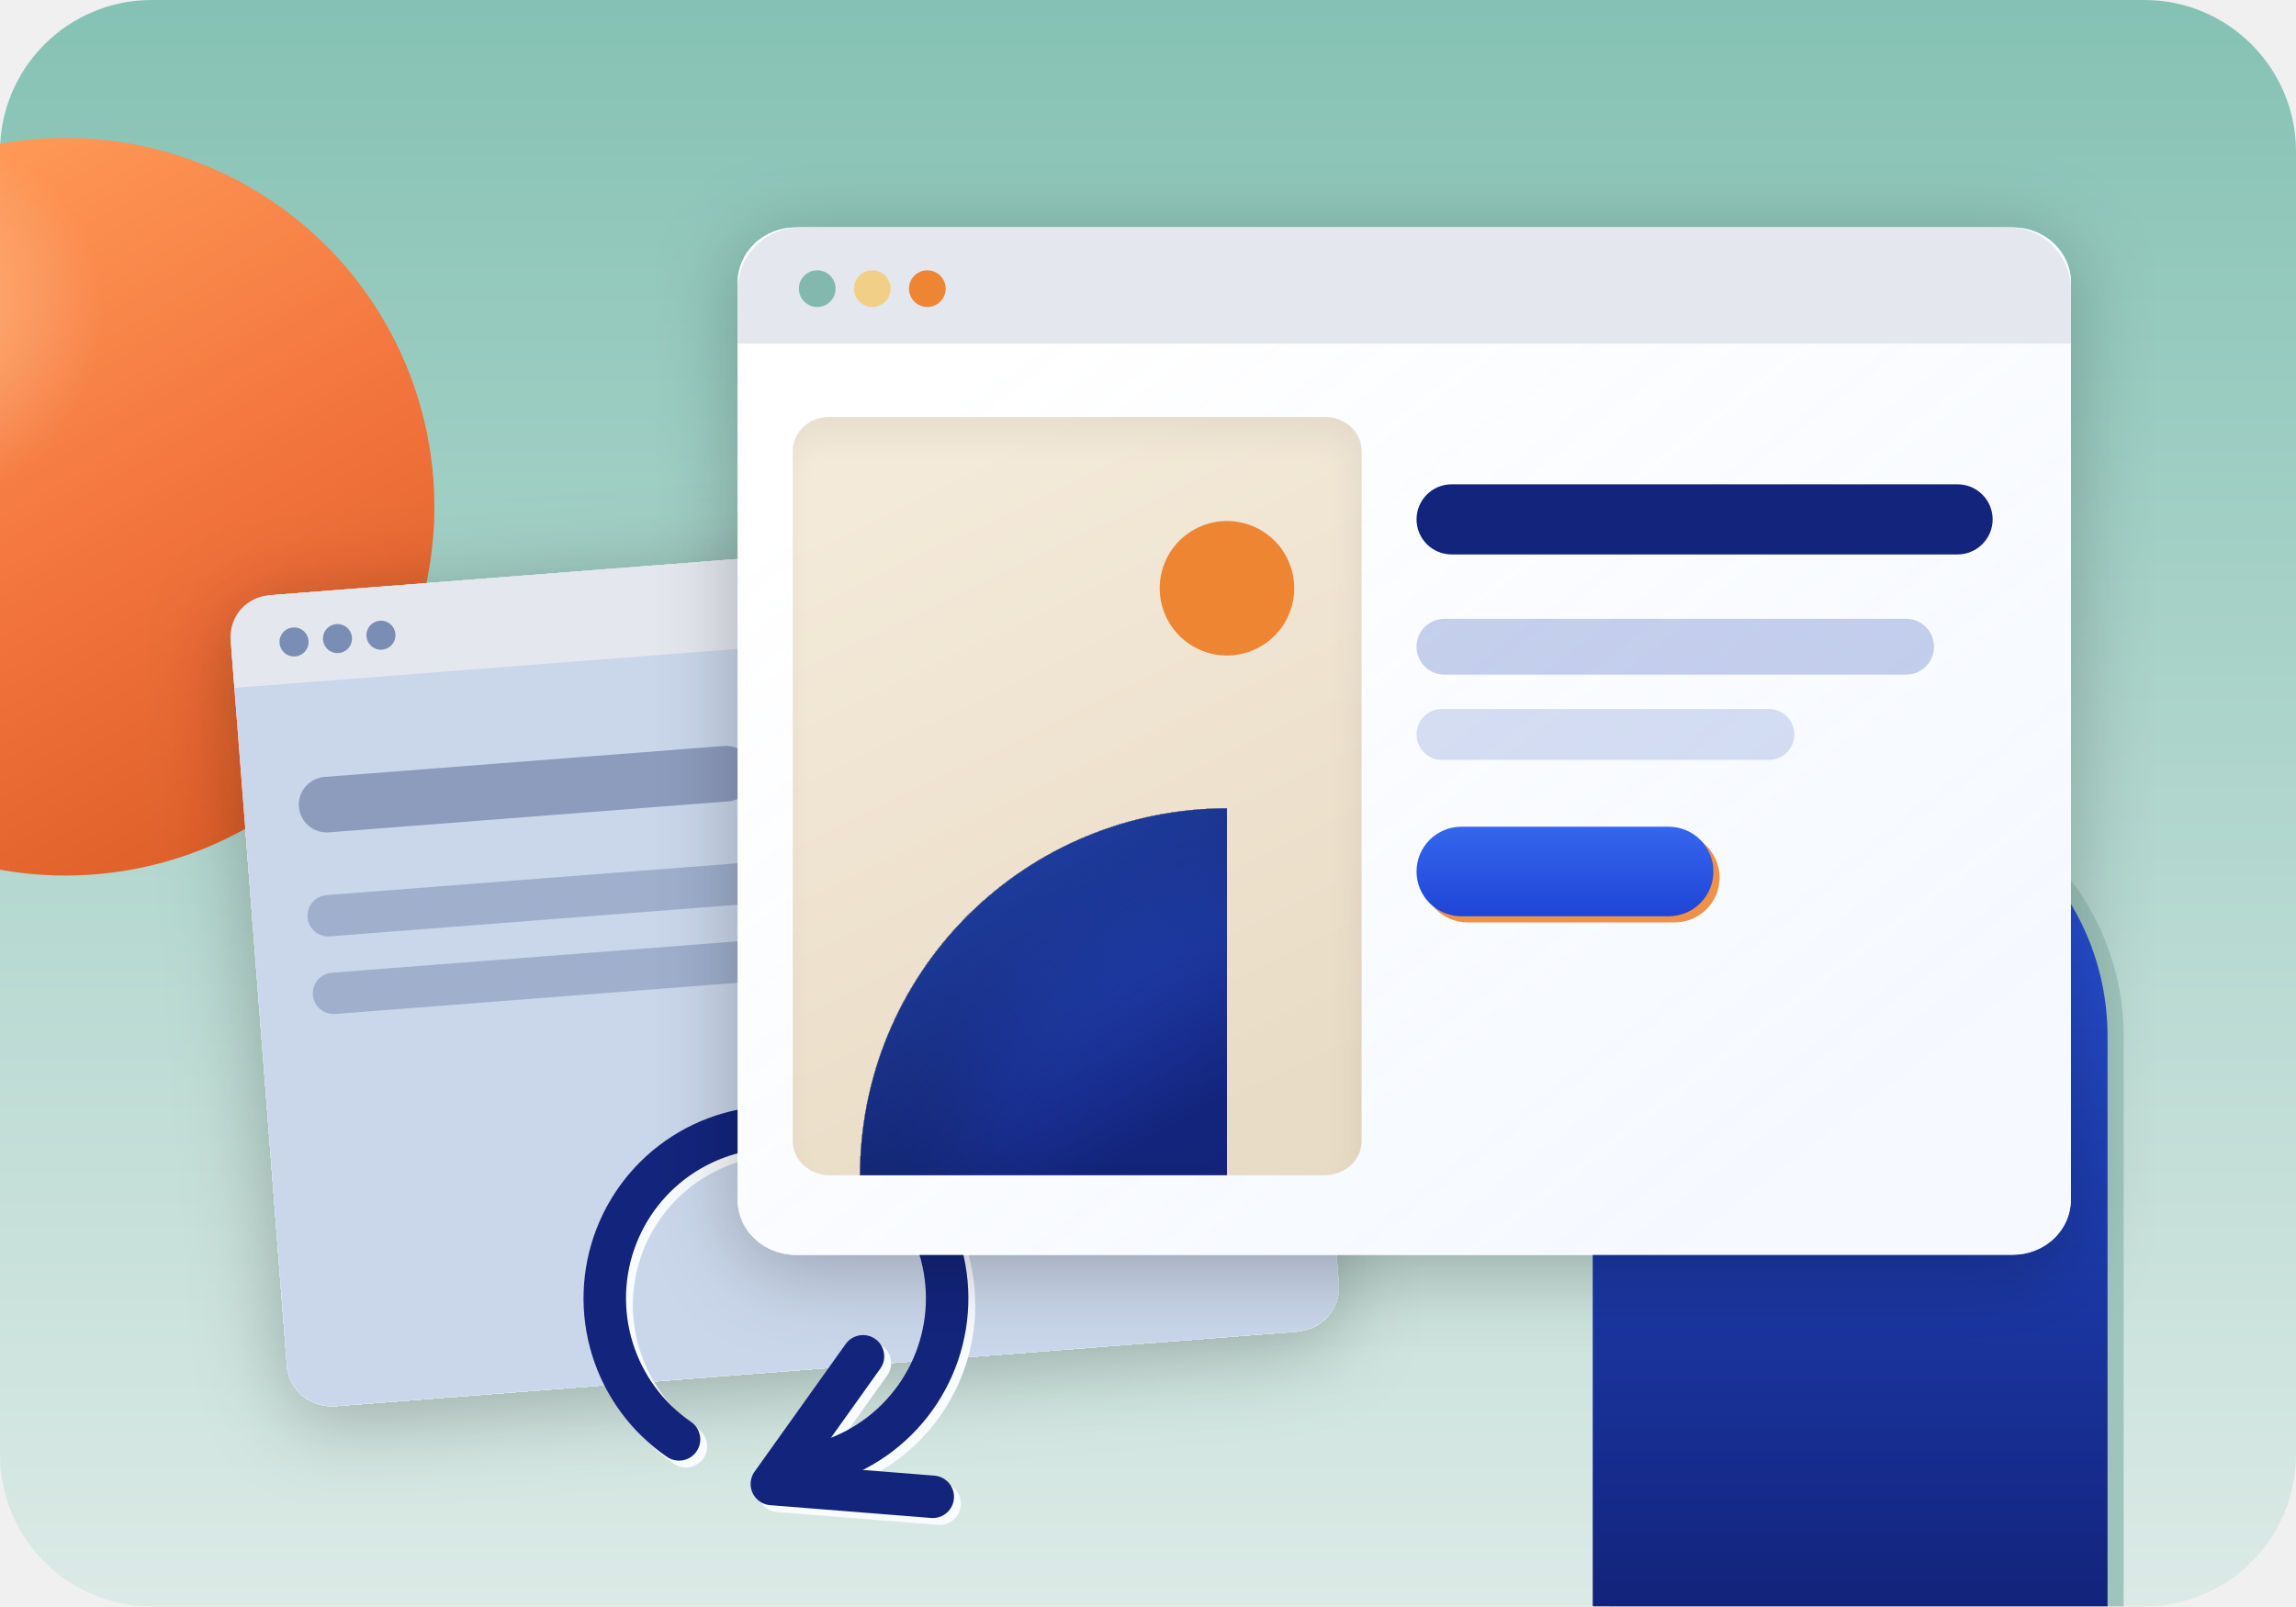
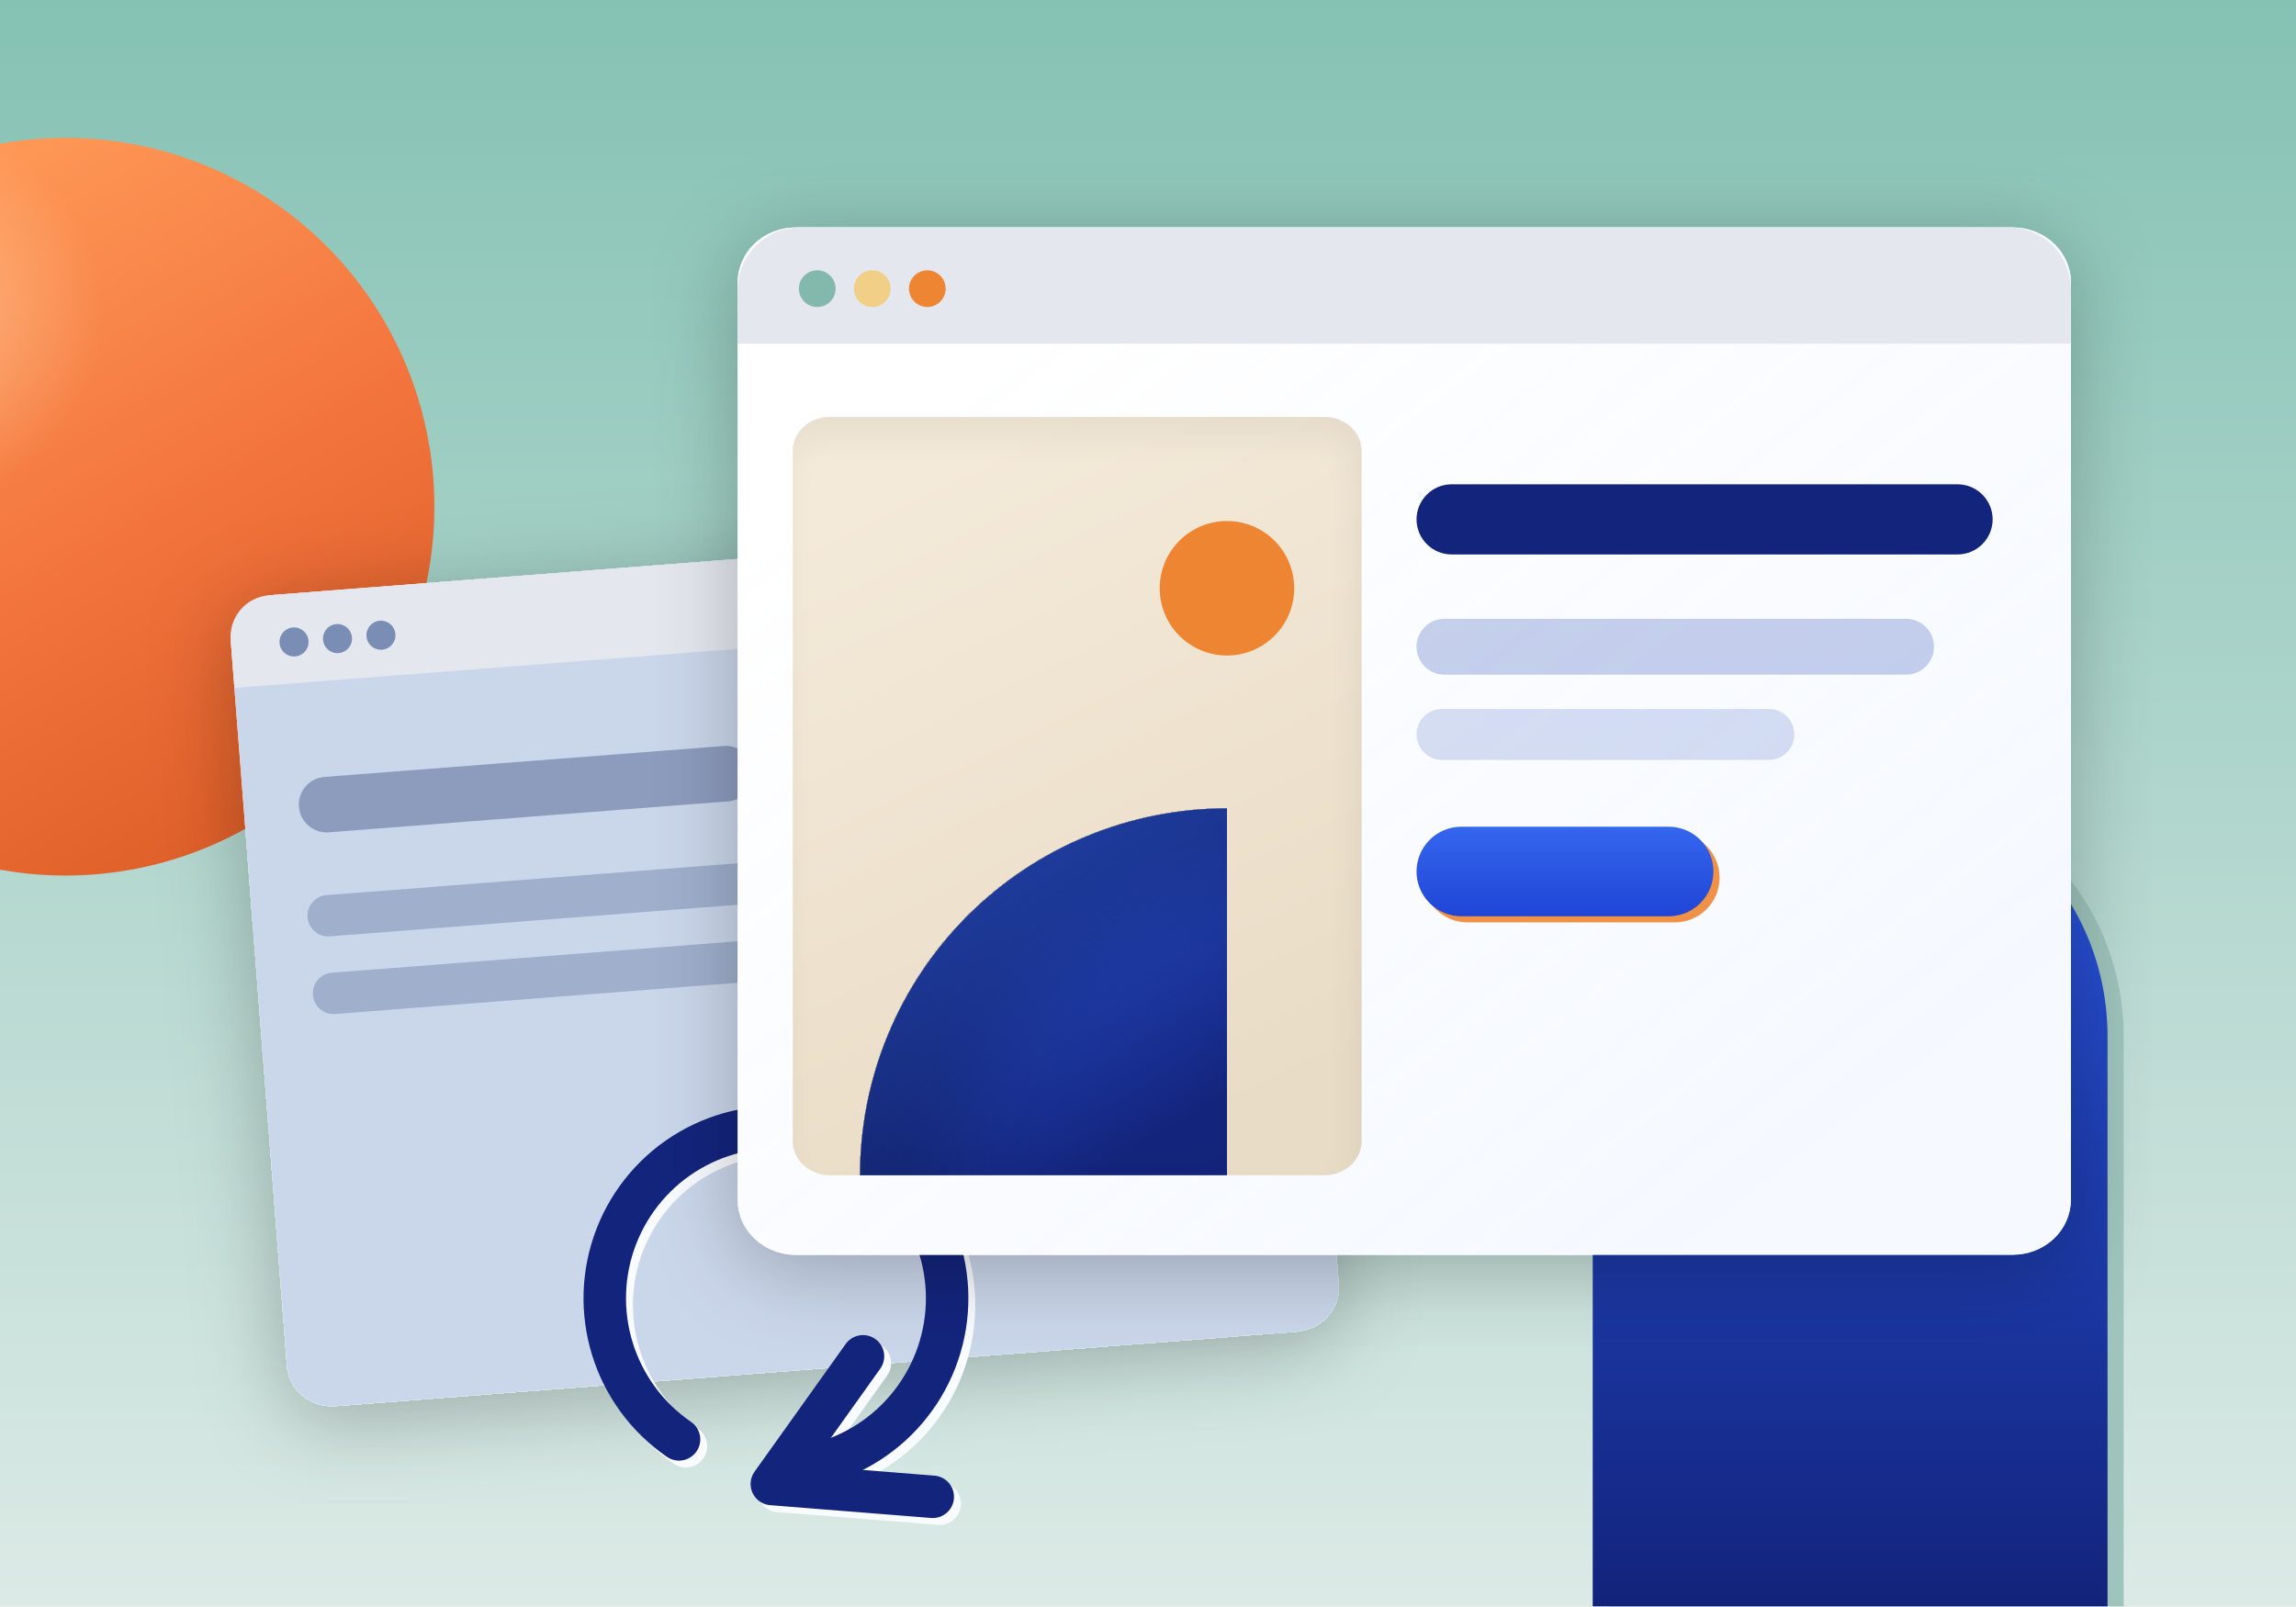
<svg class="art-svg" viewBox="0 0 333 233" fill="none" preserveAspectRatio="xMidYMid slice" aria-hidden="true" focusable="false">
  <defs>
    <filter id="filter0_d_256_849" x="21.471" y="65.49" width="184.719" height="152.482" filterUnits="userSpaceOnUse" color-interpolation-filters="sRGB">
      <feFlood flood-opacity="0" result="BackgroundImageFix" />
      <feColorMatrix in="SourceAlpha" type="matrix" values="0 0 0 0 0 0 0 0 0 0 0 0 0 0 0 0 0 0 127 0" result="hardAlpha" />
      <feOffset dy="2" />
      <feGaussianBlur stdDeviation="6" />
      <feComposite in2="hardAlpha" operator="out" />
      <feColorMatrix type="matrix" values="0 0 0 0 0 0 0 0 0 0 0 0 0 0 0 0 0 0 0.25 0" />
      <feBlend mode="normal" in2="BackgroundImageFix" result="effect1_dropShadow_256_849" />
      <feBlend mode="normal" in="SourceGraphic" in2="effect1_dropShadow_256_849" result="shape" />
    </filter>
    <filter id="filter1_d_256_849" x="95" y="23" width="217.346" height="173" filterUnits="userSpaceOnUse" color-interpolation-filters="sRGB">
      <feFlood flood-opacity="0" result="BackgroundImageFix" />
      <feColorMatrix in="SourceAlpha" type="matrix" values="0 0 0 0 0 0 0 0 0 0 0 0 0 0 0 0 0 0 127 0" result="hardAlpha" />
      <feOffset dy="2" />
      <feGaussianBlur stdDeviation="6" />
      <feComposite in2="hardAlpha" operator="out" />
      <feColorMatrix type="matrix" values="0 0 0 0 0 0 0 0 0 0 0 0 0 0 0 0 0 0 0.25 0" />
      <feBlend mode="normal" in2="BackgroundImageFix" result="effect1_dropShadow_256_849" />
      <feBlend mode="normal" in="SourceGraphic" in2="effect1_dropShadow_256_849" result="shape" />
    </filter>
    <filter id="filter2_i_256_849" x="113.982" y="60.494" width="83.482" height="112.977" filterUnits="userSpaceOnUse" color-interpolation-filters="sRGB">
      <feFlood flood-opacity="0" result="BackgroundImageFix" />
      <feBlend mode="normal" in="SourceGraphic" in2="BackgroundImageFix" result="shape" />
      <feColorMatrix in="SourceAlpha" type="matrix" values="0 0 0 0 0 0 0 0 0 0 0 0 0 0 0 0 0 0 127 0" result="hardAlpha" />
      <feOffset dx="-1" dy="3" />
      <feGaussianBlur stdDeviation="2" />
      <feComposite in2="hardAlpha" operator="arithmetic" k2="-1" k3="1" />
      <feColorMatrix type="matrix" values="0 0 0 0 0 0 0 0 0 0 0 0 0 0 0 0 0 0 0.05 0" />
      <feBlend mode="normal" in2="shape" result="effect1_innerShadow_256_849" />
    </filter>
    <filter id="filter3_i_256_849" x="124.738" y="117.256" width="65.215" height="63.215" filterUnits="userSpaceOnUse" color-interpolation-filters="sRGB">
      <feFlood flood-opacity="0" result="BackgroundImageFix" />
      <feBlend mode="normal" in="SourceGraphic" in2="BackgroundImageFix" result="shape" />
      <feColorMatrix in="SourceAlpha" type="matrix" values="0 0 0 0 0 0 0 0 0 0 0 0 0 0 0 0 0 0 127 0" result="hardAlpha" />
      <feOffset dx="12" dy="10" />
      <feGaussianBlur stdDeviation="7.25" />
      <feComposite in2="hardAlpha" operator="arithmetic" k2="-1" k3="1" />
      <feColorMatrix type="matrix" values="0 0 0 0 0 0 0 0 0 0 0 0 0 0 0 0 0 0 0.25 0" />
      <feBlend mode="normal" in2="shape" result="effect1_innerShadow_256_849" />
    </filter>
    <linearGradient id="paint0_linear_256_849" x1="166.5" y1="0" x2="166.5" y2="233" gradientUnits="userSpaceOnUse">
      <stop stop-color="#85C2B4" />
      <stop offset="1" stop-color="#DCEAE6" />
    </linearGradient>
    <linearGradient id="paint1_linear_256_849" x1="-17.25" y1="27.49" x2="36.25" y2="119.51" gradientUnits="userSpaceOnUse">
      <stop stop-color="#FF9A58" />
      <stop offset="0.6" stop-color="#F2733C" />
      <stop offset="1" stop-color="#E0602A" />
    </linearGradient>
    <radialGradient id="paint2_radial_256_849" cx="0" cy="0" r="1" gradientUnits="userSpaceOnUse" gradientTransform="translate(-11.9 45.68) scale(64.2)">
      <stop stop-color="#FFD6AA" stop-opacity="0.55" />
      <stop offset="0.42" stop-color="#FFD6AA" stop-opacity="0" />
    </radialGradient>
    <linearGradient id="paint3_linear_256_849" x1="268.333" y1="113" x2="268.333" y2="233" gradientUnits="userSpaceOnUse">
      <stop stop-color="#2A57E4" />
      <stop offset="1" stop-color="#12237B" />
    </linearGradient>
    <linearGradient id="paint4_linear_256_849" x1="136.002" y1="55.35" x2="236.859" y2="186.225" gradientUnits="userSpaceOnUse">
      <stop stop-color="white" stop-opacity="0.97" />
      <stop offset="1" stop-color="#F4F8FF" stop-opacity="0.9" />
    </linearGradient>
    <linearGradient id="paint5_linear_256_849" x1="142.202" y1="63.793" x2="187.942" y2="158.637" gradientUnits="userSpaceOnUse">
      <stop stop-color="#F4EAD9" />
      <stop offset="1" stop-color="#E9DCC6" />
    </linearGradient>
    <linearGradient id="paint6_linear_256_849" x1="138.042" y1="120.981" x2="164.649" y2="166.745" gradientUnits="userSpaceOnUse">
      <stop stop-color="#2C58E0" />
      <stop offset="1" stop-color="#13247C" />
    </linearGradient>
    <linearGradient id="paint7_linear_256_849" x1="226.977" y1="119.916" x2="226.977" y2="132.909" gradientUnits="userSpaceOnUse">
      <stop stop-color="#3566EE" />
      <stop offset="1" stop-color="#1F45D6" />
    </linearGradient>
  </defs>
  <g class="l-bg">
-     <rect width="333" height="233" rx="22" fill="url(#paint0_linear_256_849)" />
+     <rect width="333" height="233" fill="url(#paint0_linear_256_849)" />
  </g>
  <g class="l-shape">
    <path d="M9.495 20C16.521 19.999 23.478 21.381 29.97 24.07C36.461 26.758 42.36 30.698 47.328 35.666C52.297 40.634 56.238 46.532 58.927 53.024C61.616 59.516 63 66.473 63 73.5C63 80.527 61.616 87.484 58.927 93.976C56.238 100.467 52.297 106.366 47.328 111.334C42.36 116.302 36.461 120.242 29.97 122.93C23.478 125.618 16.521 127.001 9.495 127C-4.693 127 -18.299 121.363 -28.332 111.33C-38.364 101.297 -44 87.689 -44 73.5C-44 59.311 -38.364 45.703 -28.332 35.67C-18.299 25.637 -4.693 20 9.495 20Z" fill="url(#paint1_linear_256_849)" />
    <path d="M9.495 20C16.521 19.999 23.478 21.381 29.97 24.07C36.461 26.758 42.36 30.698 47.328 35.666C52.297 40.634 56.238 46.532 58.927 53.024C61.616 59.516 63 66.473 63 73.5C63 80.527 61.616 87.484 58.927 93.976C56.238 100.467 52.297 106.366 47.328 111.334C42.36 116.302 36.461 120.242 29.97 122.93C23.478 125.618 16.521 127.001 9.495 127C-4.693 127 -18.299 121.363 -28.332 111.33C-38.364 101.297 -44 87.689 -44 73.5C-44 59.311 -38.364 45.703 -28.332 35.67C-18.299 25.637 -4.693 20 9.495 20Z" fill="url(#paint2_radial_256_849)" />
  </g>
  <g class="l-win">
    <g filter="url(#filter0_d_256_849)">
      <path d="M39.622 86.305L178.913 75.512C180.67 75.375 182.407 75.908 183.741 76.993C185.076 78.078 185.899 79.626 186.031 81.296L194.171 186.339C194.3 188.012 193.726 189.67 192.574 190.949C191.423 192.228 189.788 193.023 188.03 193.159L48.738 203.953C46.981 204.087 45.245 203.552 43.912 202.466C42.579 201.38 41.757 199.831 41.628 198.16L33.488 93.117C33.361 91.447 33.935 89.792 35.085 88.515C36.235 87.238 37.867 86.443 39.622 86.305Z" fill="white" />
    </g>
    <path d="M39.622 86.305L178.913 75.512C180.67 75.375 182.407 75.908 183.741 76.993C185.076 78.078 185.899 79.626 186.031 81.296L194.171 186.339C194.235 187.168 194.127 188.001 193.853 188.792C193.579 189.583 193.145 190.315 192.574 190.949C192.004 191.582 191.309 192.103 190.53 192.482C189.75 192.862 188.9 193.091 188.03 193.159L48.738 203.953C46.981 204.087 45.245 203.552 43.912 202.466C42.579 201.38 41.757 199.831 41.628 198.16L33.488 93.117C33.361 91.447 33.935 89.792 35.085 88.515C36.235 87.238 37.867 86.443 39.622 86.305Z" fill="#CAD6EA" />
    <path d="M33.464 92.8C33.208 89.497 35.678 86.611 38.982 86.355L179.561 75.461C182.864 75.205 185.75 77.676 186.006 80.98L186.547 87.959L34.004 99.779L33.464 92.8Z" fill="#E4E7EE" />
    <path d="M55.093 90.037C54.534 90.081 54.016 90.344 53.652 90.768C53.288 91.193 53.107 91.744 53.151 92.301C53.194 92.859 53.457 93.376 53.882 93.739C54.307 94.103 54.86 94.282 55.418 94.239C55.975 94.194 56.491 93.93 56.853 93.506C57.216 93.082 57.395 92.532 57.352 91.976C57.309 91.42 57.047 90.904 56.624 90.541C56.2 90.177 55.65 89.996 55.093 90.037Z" fill="#7A8EB5" />
    <path d="M48.786 90.526C48.229 90.569 47.712 90.832 47.348 91.257C46.985 91.681 46.805 92.233 46.848 92.79C46.891 93.347 47.154 93.864 47.578 94.228C48.003 94.591 48.554 94.771 49.111 94.728C49.669 94.685 50.186 94.422 50.549 93.997C50.913 93.573 51.093 93.021 51.05 92.464C51.006 91.907 50.744 91.39 50.319 91.026C49.895 90.663 49.343 90.483 48.786 90.526Z" fill="#7A8EB5" />
    <path d="M42.483 91.014C42.207 91.036 41.938 91.111 41.692 91.236C41.445 91.361 41.225 91.534 41.045 91.744C40.865 91.954 40.728 92.197 40.642 92.459C40.557 92.722 40.523 92.999 40.545 93.274C40.565 93.55 40.64 93.82 40.765 94.067C40.89 94.314 41.062 94.534 41.273 94.715C41.483 94.895 41.727 95.032 41.991 95.118C42.254 95.204 42.532 95.237 42.809 95.216C43.085 95.195 43.355 95.119 43.602 94.993C43.849 94.868 44.069 94.695 44.249 94.484C44.429 94.273 44.566 94.029 44.651 93.766C44.736 93.502 44.769 93.225 44.746 92.949C44.725 92.673 44.65 92.405 44.524 92.159C44.399 91.912 44.226 91.693 44.016 91.513C43.806 91.334 43.562 91.197 43.3 91.112C43.036 91.026 42.759 90.993 42.483 91.014Z" fill="#7A8EB5" />
    <path d="M47.061 112.698L104.995 108.209C106.06 108.126 107.114 108.47 107.926 109.164C108.738 109.858 109.241 110.845 109.325 111.91C109.408 112.976 109.064 114.031 108.368 114.844C107.673 115.656 106.683 116.159 105.617 116.241L47.683 120.731C46.617 120.813 45.562 120.469 44.749 119.773C43.937 119.078 43.435 118.088 43.352 117.022C43.271 115.957 43.617 114.904 44.312 114.093C45.007 113.282 45.996 112.781 47.061 112.698Z" fill="#8D9BBD" />
    <rect x="44.375" y="130.07" width="109" height="6" rx="3" transform="rotate(-4.43099 44.375 130.07)" fill="#9FAFCC" />
    <rect x="45.148" y="141.33" width="69" height="6" rx="3" transform="rotate(-4.43099 45.1484 141.33)" fill="#9FAFCC" />
  </g>
  <g class="l-shape">
    <path d="M233.334 150.333C233.334 129.715 250.049 113 270.667 113C291.286 113 308.001 129.715 308.001 150.333V233H233.334V150.333Z" fill="#9EC4BB" />
    <path d="M231 150.333C231 129.715 247.715 113 268.333 113C288.952 113 305.667 129.715 305.667 150.333V233H231V150.333Z" fill="url(#paint3_linear_256_849)" />
  </g>
  <g class="l-fore">
    <path d="M121.38 212.88C126.692 211.113 131.25 207.603 134.316 202.919C137.382 198.236 138.775 192.653 138.27 187.079C137.765 181.504 135.39 176.263 131.532 172.207C127.674 168.151 122.559 165.518 117.016 164.735C111.473 163.952 105.829 165.065 100.998 167.893C96.167 170.721 92.434 175.099 90.404 180.315C88.374 185.532 88.166 191.282 89.814 196.631C91.462 201.981 94.87 206.616 99.484 209.786" stroke-width="6.16" stroke-linecap="round" stroke-linejoin="round" stroke="#F8FBFF" />
    <path d="M126.163 197.737L112.944 216.258L136.283 218.116" stroke-width="6.16" stroke-linecap="round" stroke-linejoin="round" stroke="#F8FBFF" />
    <path d="M120.378 211.88C125.69 210.113 130.248 206.603 133.314 201.919C136.38 197.236 137.774 191.653 137.268 186.079C136.763 180.504 134.389 175.263 130.53 171.207C126.672 167.151 121.557 164.518 116.014 163.735C110.471 162.952 104.827 164.065 99.996 166.893C95.165 169.721 91.432 174.099 89.402 179.315C87.371 184.532 87.164 190.282 88.812 195.631C90.46 200.981 93.868 205.616 98.482 208.786" stroke-width="6.16" stroke-linecap="round" stroke-linejoin="round" stroke="#13247C" />
    <path d="M125.163 196.737L111.944 215.258L135.283 217.116" stroke-width="6.16" stroke-linecap="round" stroke-linejoin="round" stroke="#13247C" />
  </g>
  <g class="l-win">
    <g filter="url(#filter1_d_256_849)">
      <path d="M115.393 33H291.943C294.169 33 296.305 33.84 297.881 35.336C299.456 36.832 300.343 38.861 300.345 40.977V174.014C300.345 176.132 299.46 178.163 297.884 179.661C296.308 181.159 294.171 182 291.943 182H115.393C113.166 181.998 111.032 181.155 109.458 179.658C107.884 178.16 107 176.13 107 174.014V40.977C107.002 38.862 107.888 36.835 109.461 35.339C111.035 33.844 113.168 33.002 115.393 33Z" fill="white" />
    </g>
    <path d="M115.393 33H291.943C294.169 33 296.305 33.84 297.881 35.336C299.456 36.832 300.343 38.861 300.345 40.977V174.014C300.345 175.063 300.128 176.101 299.706 177.07C299.283 178.039 298.664 178.919 297.884 179.661C297.104 180.402 296.178 180.991 295.158 181.392C294.139 181.793 293.046 182 291.943 182H115.393C113.166 181.998 111.032 181.155 109.458 179.658C107.884 178.16 107 176.13 107 174.014V40.977C107.002 38.862 107.888 36.835 109.461 35.339C111.035 33.844 113.168 33.002 115.393 33Z" fill="url(#paint4_linear_256_849)" />
    <path d="M107 42C107 37.029 111.029 33 116 33H291.345C296.316 33 300.345 37.029 300.345 42V49.851H107V42Z" fill="#E4E7EE" />
    <path d="M134.499 39.209C133.792 39.209 133.114 39.489 132.614 39.988C132.114 40.487 131.833 41.164 131.833 41.87C131.833 42.575 132.114 43.252 132.614 43.751C133.114 44.25 133.792 44.53 134.499 44.53C135.204 44.528 135.879 44.246 136.377 43.747C136.875 43.249 137.154 42.574 137.154 41.87C137.154 41.166 136.875 40.491 136.377 39.992C135.879 39.493 135.204 39.212 134.499 39.209Z" fill="#EE8532" />
    <path d="M126.511 39.209C125.805 39.209 125.129 39.489 124.63 39.988C124.131 40.487 123.85 41.164 123.85 41.87C123.85 42.575 124.131 43.252 124.63 43.751C125.129 44.25 125.805 44.53 126.511 44.53C127.217 44.53 127.894 44.25 128.393 43.751C128.892 43.252 129.172 42.575 129.172 41.87C129.172 41.164 128.892 40.487 128.393 39.988C127.894 39.489 127.217 39.209 126.511 39.209Z" fill="#F2CF86" />
    <path d="M118.529 39.209C118.179 39.209 117.833 39.278 117.511 39.411C117.188 39.545 116.894 39.74 116.647 39.987C116.4 40.234 116.204 40.526 116.071 40.849C115.937 41.171 115.868 41.516 115.868 41.865C115.867 42.215 115.935 42.561 116.068 42.884C116.201 43.208 116.397 43.502 116.644 43.749C116.891 43.997 117.185 44.193 117.508 44.327C117.832 44.461 118.179 44.53 118.529 44.53C118.879 44.53 119.226 44.461 119.549 44.327C119.872 44.193 120.166 43.997 120.413 43.749C120.661 43.502 120.856 43.208 120.99 42.884C121.123 42.561 121.191 42.215 121.189 41.865C121.189 41.516 121.121 41.171 120.987 40.849C120.853 40.526 120.657 40.234 120.41 39.987C120.163 39.74 119.87 39.545 119.547 39.411C119.224 39.278 118.878 39.209 118.529 39.209Z" fill="#83B9AD" />
    <g filter="url(#filter2_i_256_849)">
      <path d="M120.328 60.494H192.119C193.537 60.494 194.896 61.018 195.899 61.951C196.901 62.884 197.465 64.15 197.465 65.469V165.495C197.465 166.815 196.901 168.08 195.899 169.013C194.896 169.946 193.537 170.47 192.119 170.47H120.328C118.91 170.47 117.551 169.946 116.548 169.013C115.546 168.08 114.982 166.815 114.982 165.495V65.469C114.982 64.15 115.546 62.884 116.548 61.951C117.551 61.018 118.91 60.494 120.328 60.494Z" fill="url(#paint5_linear_256_849)" />
    </g>
    <g filter="url(#filter3_i_256_849)">
      <path d="M177.953 117.256V170.47H124.738C124.738 156.357 130.345 142.822 140.324 132.842C150.304 122.862 163.839 117.256 177.953 117.256Z" fill="url(#paint6_linear_256_849)" />
    </g>
    <path d="M177.958 75.572C180.545 75.575 183.026 76.604 184.854 78.433C186.682 80.263 187.709 82.743 187.709 85.328C187.709 87.914 186.682 90.394 184.854 92.223C183.026 94.052 180.545 95.082 177.958 95.084C175.37 95.084 172.887 94.056 171.056 92.227C169.226 90.397 168.197 87.916 168.197 85.328C168.197 82.741 169.226 80.259 171.056 78.43C172.887 76.6 175.37 75.572 177.958 75.572Z" fill="#EE8532" />
    <path d="M210.538 70.25H283.912C285.26 70.25 286.554 70.785 287.508 71.738C288.463 72.691 289 73.983 289.003 75.332C289.003 76.682 288.466 77.977 287.511 78.932C286.557 79.886 285.262 80.423 283.912 80.423H210.538C209.188 80.423 207.893 79.886 206.938 78.932C205.984 77.977 205.447 76.682 205.447 75.332C205.45 73.983 205.987 72.691 206.941 71.738C207.896 70.785 209.189 70.25 210.538 70.25Z" fill="#13247C" />
    <path d="M209.492 89.762H276.453C277.525 89.762 278.554 90.188 279.313 90.946C280.071 91.705 280.497 92.733 280.497 93.806C280.498 94.338 280.395 94.865 280.192 95.356C279.989 95.848 279.691 96.295 279.316 96.671C278.94 97.048 278.494 97.347 278.003 97.55C277.511 97.754 276.985 97.859 276.453 97.859H209.492C208.96 97.859 208.433 97.754 207.942 97.55C207.451 97.347 207.004 97.048 206.629 96.671C206.253 96.295 205.955 95.848 205.753 95.356C205.55 94.865 205.446 94.338 205.447 93.806C205.447 92.733 205.873 91.705 206.632 90.946C207.39 90.188 208.419 89.762 209.492 89.762Z" fill="#4664BE" fill-opacity="0.3" />
    <path d="M209.137 102.844H256.551C257.036 102.844 257.516 102.939 257.965 103.125C258.413 103.311 258.82 103.584 259.163 103.928C259.505 104.271 259.777 104.679 259.962 105.128C260.147 105.576 260.241 106.057 260.24 106.542C260.24 107.521 259.852 108.459 259.16 109.151C258.468 109.843 257.529 110.232 256.551 110.232H209.137C208.158 110.232 207.22 109.843 206.528 109.151C205.836 108.459 205.447 107.521 205.447 106.542C205.446 106.057 205.541 105.576 205.726 105.128C205.91 104.679 206.182 104.271 206.525 103.928C206.867 103.584 207.275 103.311 207.723 103.125C208.171 102.939 208.652 102.844 209.137 102.844Z" fill="#4664BE" fill-opacity="0.21" />
    <path d="M212.835 120.803H242.901C244.625 120.803 246.279 121.488 247.498 122.707C248.717 123.926 249.402 125.58 249.402 127.304C249.4 129.026 248.714 130.678 247.495 131.895C246.276 133.112 244.624 133.796 242.901 133.796H212.835C211.112 133.796 209.46 133.112 208.241 131.895C207.022 130.678 206.336 129.026 206.334 127.304C206.334 125.58 207.019 123.926 208.238 122.707C209.457 121.488 211.111 120.803 212.835 120.803Z" fill="#EE8532" fill-opacity="0.9" />
    <path d="M211.948 119.916H242.014C243.735 119.918 245.385 120.603 246.602 121.82C247.819 123.037 248.504 124.687 248.506 126.408C248.506 128.131 247.823 129.783 246.606 131.002C245.388 132.221 243.737 132.907 242.014 132.909H211.948C210.224 132.909 208.571 132.224 207.351 131.005C206.132 129.786 205.447 128.132 205.447 126.408C205.45 124.686 206.136 123.034 207.354 121.817C208.573 120.6 210.226 119.916 211.948 119.916Z" fill="url(#paint7_linear_256_849)" />
  </g>
</svg>
